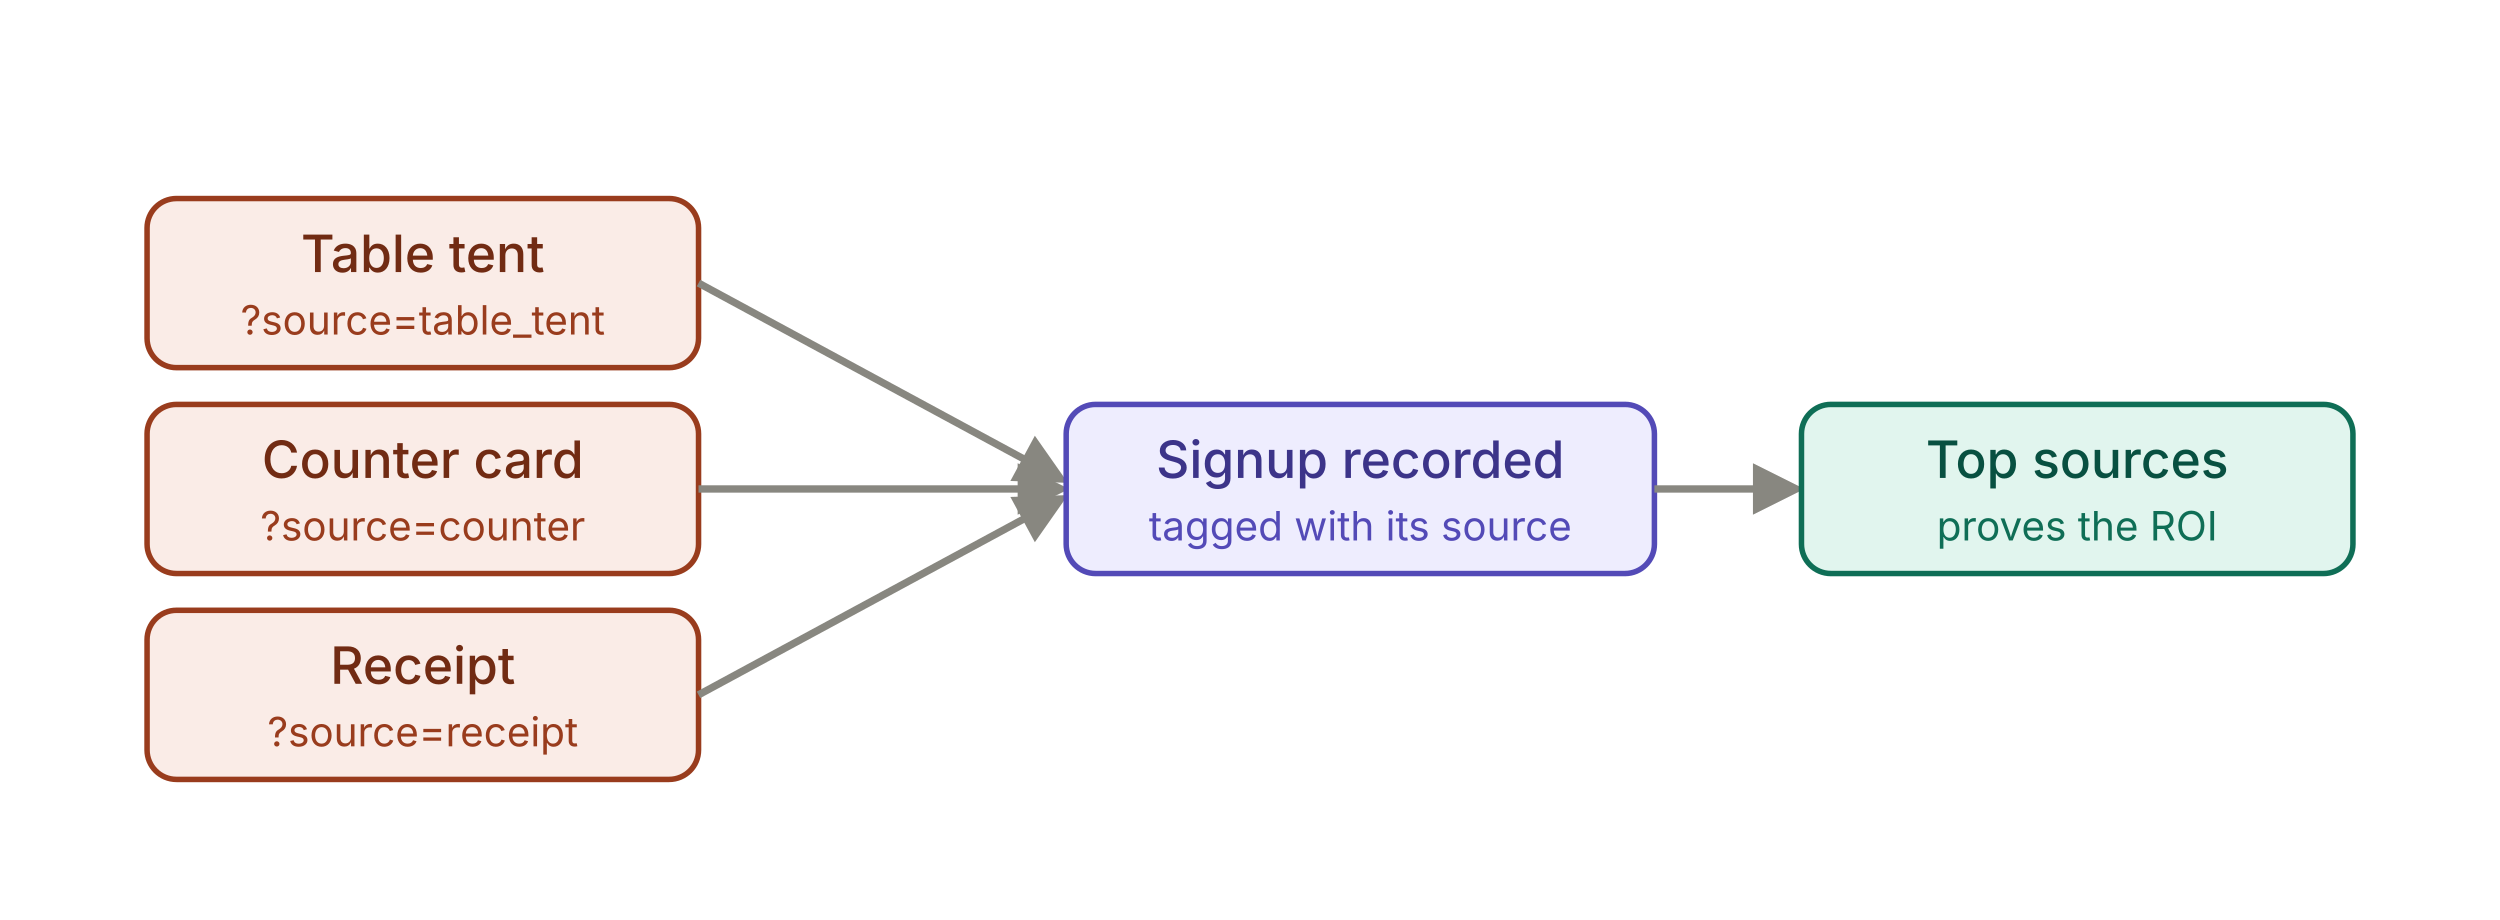
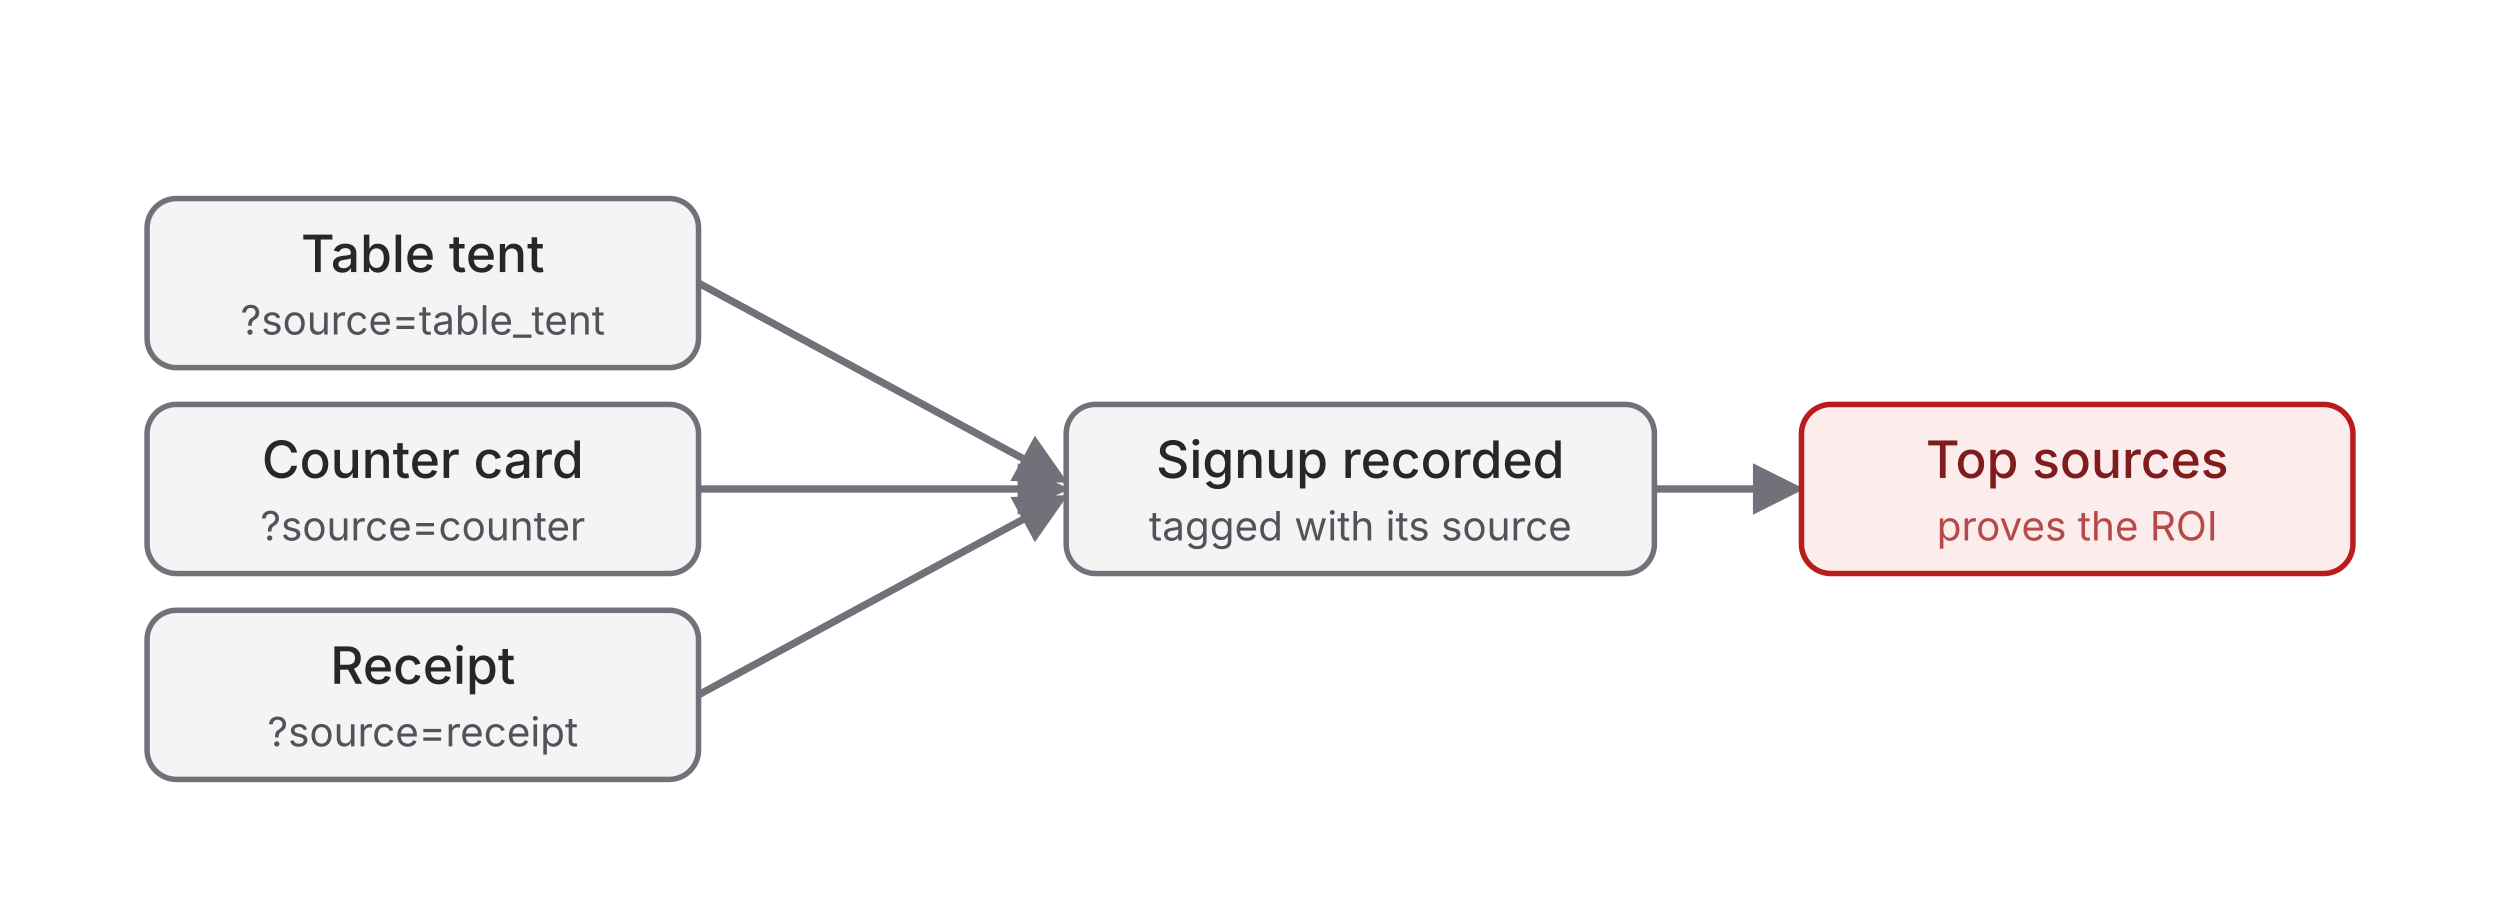
<svg xmlns="http://www.w3.org/2000/svg" width="680" viewBox="0 0 680 250" role="img" font-family="-apple-system, BlinkMacSystemFont, 'Segoe UI', system-ui, sans-serif">
  <defs>
    <marker id="ah3" viewBox="0 0 10 10" refX="8" refY="5" markerWidth="7" markerHeight="7" orient="auto-start-reverse">
-       <path d="M0 0 L10 5 L0 10 z" fill="#888780" />
+       <path d="M0 0 L10 5 L0 10 z" fill="#71717A" />
    </marker>
  </defs>
-   <rect x="40" y="54" width="150" height="46" rx="8" fill="#FAECE7" stroke="#993C1D" stroke-width="1.5" />
-   <text x="115" y="74" text-anchor="middle" font-size="14" font-weight="500" fill="#712B13">Table tent</text>
-   <text x="115" y="91" text-anchor="middle" font-size="11" fill="#993C1D">?source=table_tent</text>
-   <rect x="40" y="110" width="150" height="46" rx="8" fill="#FAECE7" stroke="#993C1D" stroke-width="1.5" />
-   <text x="115" y="130" text-anchor="middle" font-size="14" font-weight="500" fill="#712B13">Counter card</text>
-   <text x="115" y="147" text-anchor="middle" font-size="11" fill="#993C1D">?source=counter</text>
-   <rect x="40" y="166" width="150" height="46" rx="8" fill="#FAECE7" stroke="#993C1D" stroke-width="1.5" />
-   <text x="115" y="186" text-anchor="middle" font-size="14" font-weight="500" fill="#712B13">Receipt</text>
-   <text x="115" y="203" text-anchor="middle" font-size="11" fill="#993C1D">?source=receipt</text>
-   <path d="M190 77 L288 130" stroke="#888780" stroke-width="2" fill="none" marker-end="url(#ah3)" />
-   <path d="M190 133 L288 133" stroke="#888780" stroke-width="2" fill="none" marker-end="url(#ah3)" />
-   <path d="M190 189 L288 136" stroke="#888780" stroke-width="2" fill="none" marker-end="url(#ah3)" />
-   <rect x="290" y="110" width="160" height="46" rx="8" fill="#EEEDFE" stroke="#534AB7" stroke-width="1.5" />
-   <text x="370" y="130" text-anchor="middle" font-size="14" font-weight="500" fill="#3C3489">Signup recorded</text>
-   <text x="370" y="147" text-anchor="middle" font-size="11" fill="#534AB7">tagged with its source</text>
-   <path d="M450 133 L488 133" stroke="#888780" stroke-width="2" fill="none" marker-end="url(#ah3)" />
-   <rect x="490" y="110" width="150" height="46" rx="8" fill="#E1F5EE" stroke="#0F6E56" stroke-width="1.5" />
-   <text x="565" y="130" text-anchor="middle" font-size="14" font-weight="500" fill="#085041">Top sources</text>
-   <text x="565" y="147" text-anchor="middle" font-size="11" fill="#0F6E56">proves the ROI</text>
+   <rect x="40" y="54" width="150" height="46" rx="8" fill="#F4F4F5" stroke="#71717A" stroke-width="1.5" />
+   <text x="115" y="74" text-anchor="middle" font-size="14" font-weight="500" fill="#27272A">Table tent</text>
+   <text x="115" y="91" text-anchor="middle" font-size="11" fill="#52525B">?source=table_tent</text>
+   <rect x="40" y="110" width="150" height="46" rx="8" fill="#F4F4F5" stroke="#71717A" stroke-width="1.5" />
+   <text x="115" y="130" text-anchor="middle" font-size="14" font-weight="500" fill="#27272A">Counter card</text>
+   <text x="115" y="147" text-anchor="middle" font-size="11" fill="#52525B">?source=counter</text>
+   <rect x="40" y="166" width="150" height="46" rx="8" fill="#F4F4F5" stroke="#71717A" stroke-width="1.5" />
+   <text x="115" y="186" text-anchor="middle" font-size="14" font-weight="500" fill="#27272A">Receipt</text>
+   <text x="115" y="203" text-anchor="middle" font-size="11" fill="#52525B">?source=receipt</text>
+   <path d="M190 77 L288 130" stroke="#71717A" stroke-width="2" fill="none" marker-end="url(#ah3)" />
+   <path d="M190 133 L288 133" stroke="#71717A" stroke-width="2" fill="none" marker-end="url(#ah3)" />
+   <path d="M190 189 L288 136" stroke="#71717A" stroke-width="2" fill="none" marker-end="url(#ah3)" />
+   <rect x="290" y="110" width="160" height="46" rx="8" fill="#F4F4F5" stroke="#71717A" stroke-width="1.5" />
+   <text x="370" y="130" text-anchor="middle" font-size="14" font-weight="500" fill="#27272A">Signup recorded</text>
+   <text x="370" y="147" text-anchor="middle" font-size="11" fill="#52525B">tagged with its source</text>
+   <path d="M450 133 L488 133" stroke="#71717A" stroke-width="2" fill="none" marker-end="url(#ah3)" />
+   <rect x="490" y="110" width="150" height="46" rx="8" fill="#FDECEC" stroke="#B91C1C" stroke-width="1.5" />
+   <text x="565" y="130" text-anchor="middle" font-size="14" font-weight="500" fill="#7F1D1D">Top sources</text>
+   <text x="565" y="147" text-anchor="middle" font-size="11" fill="#B54A4A">proves the ROI</text>
</svg>
